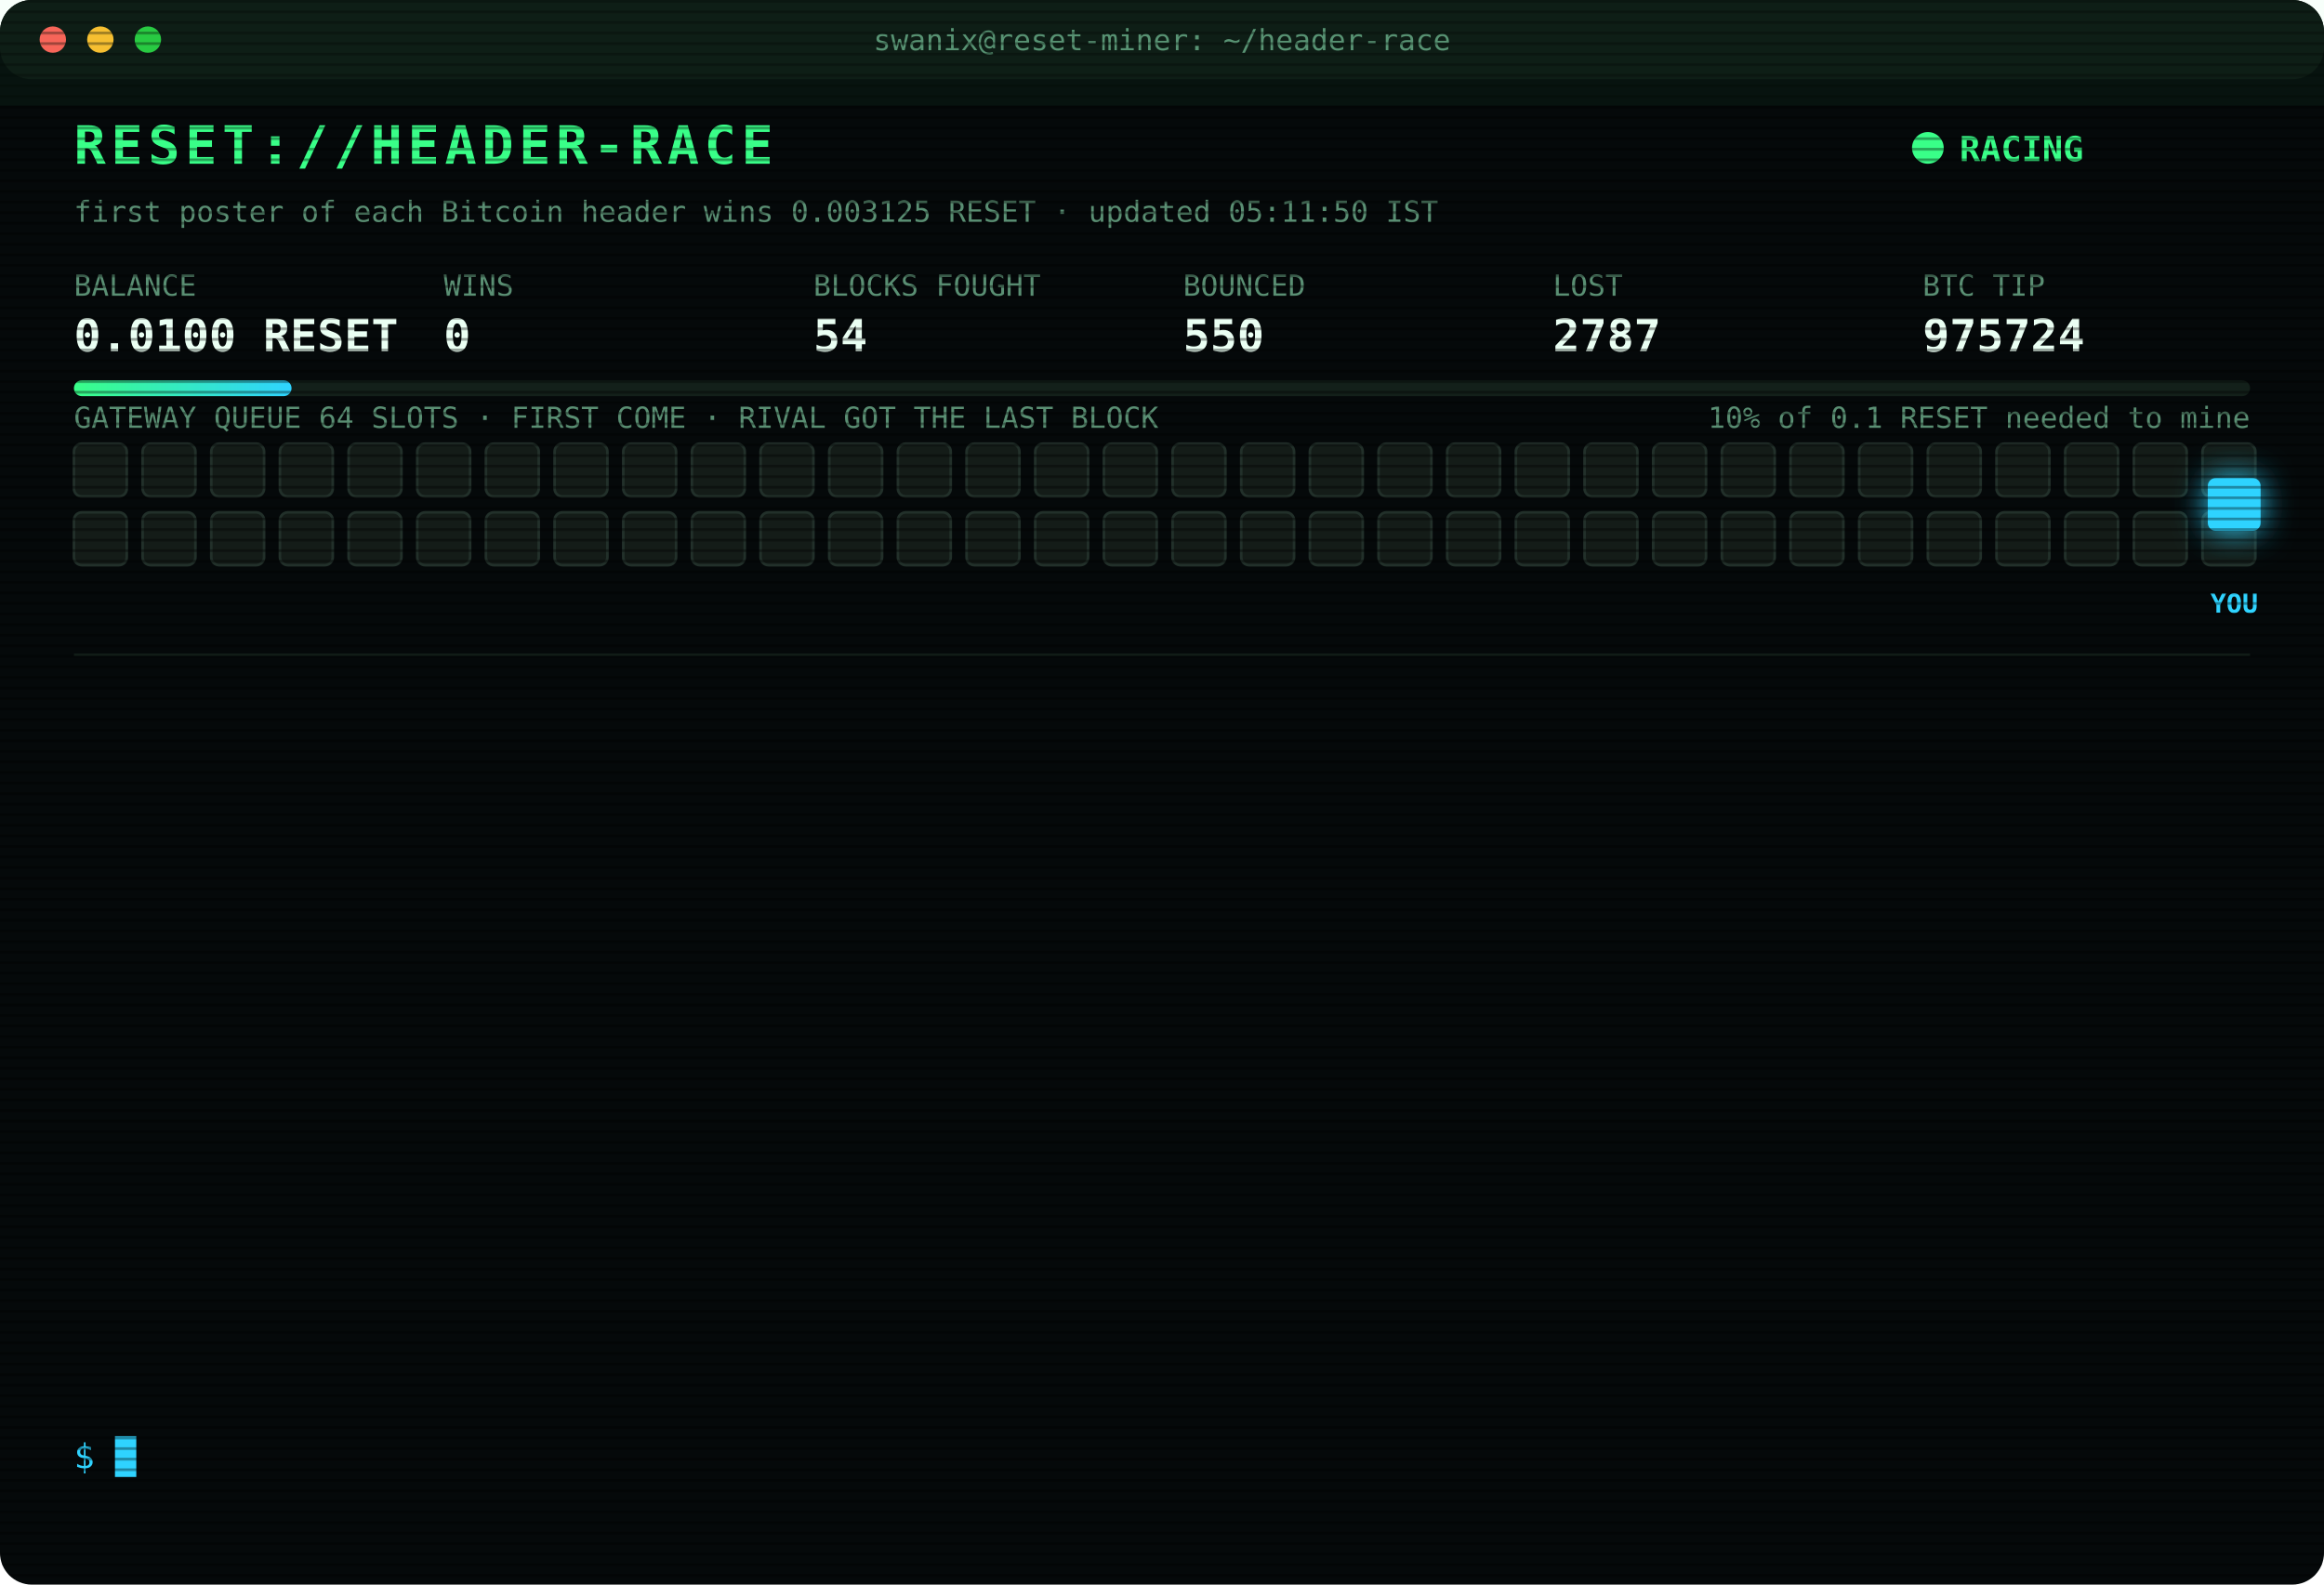
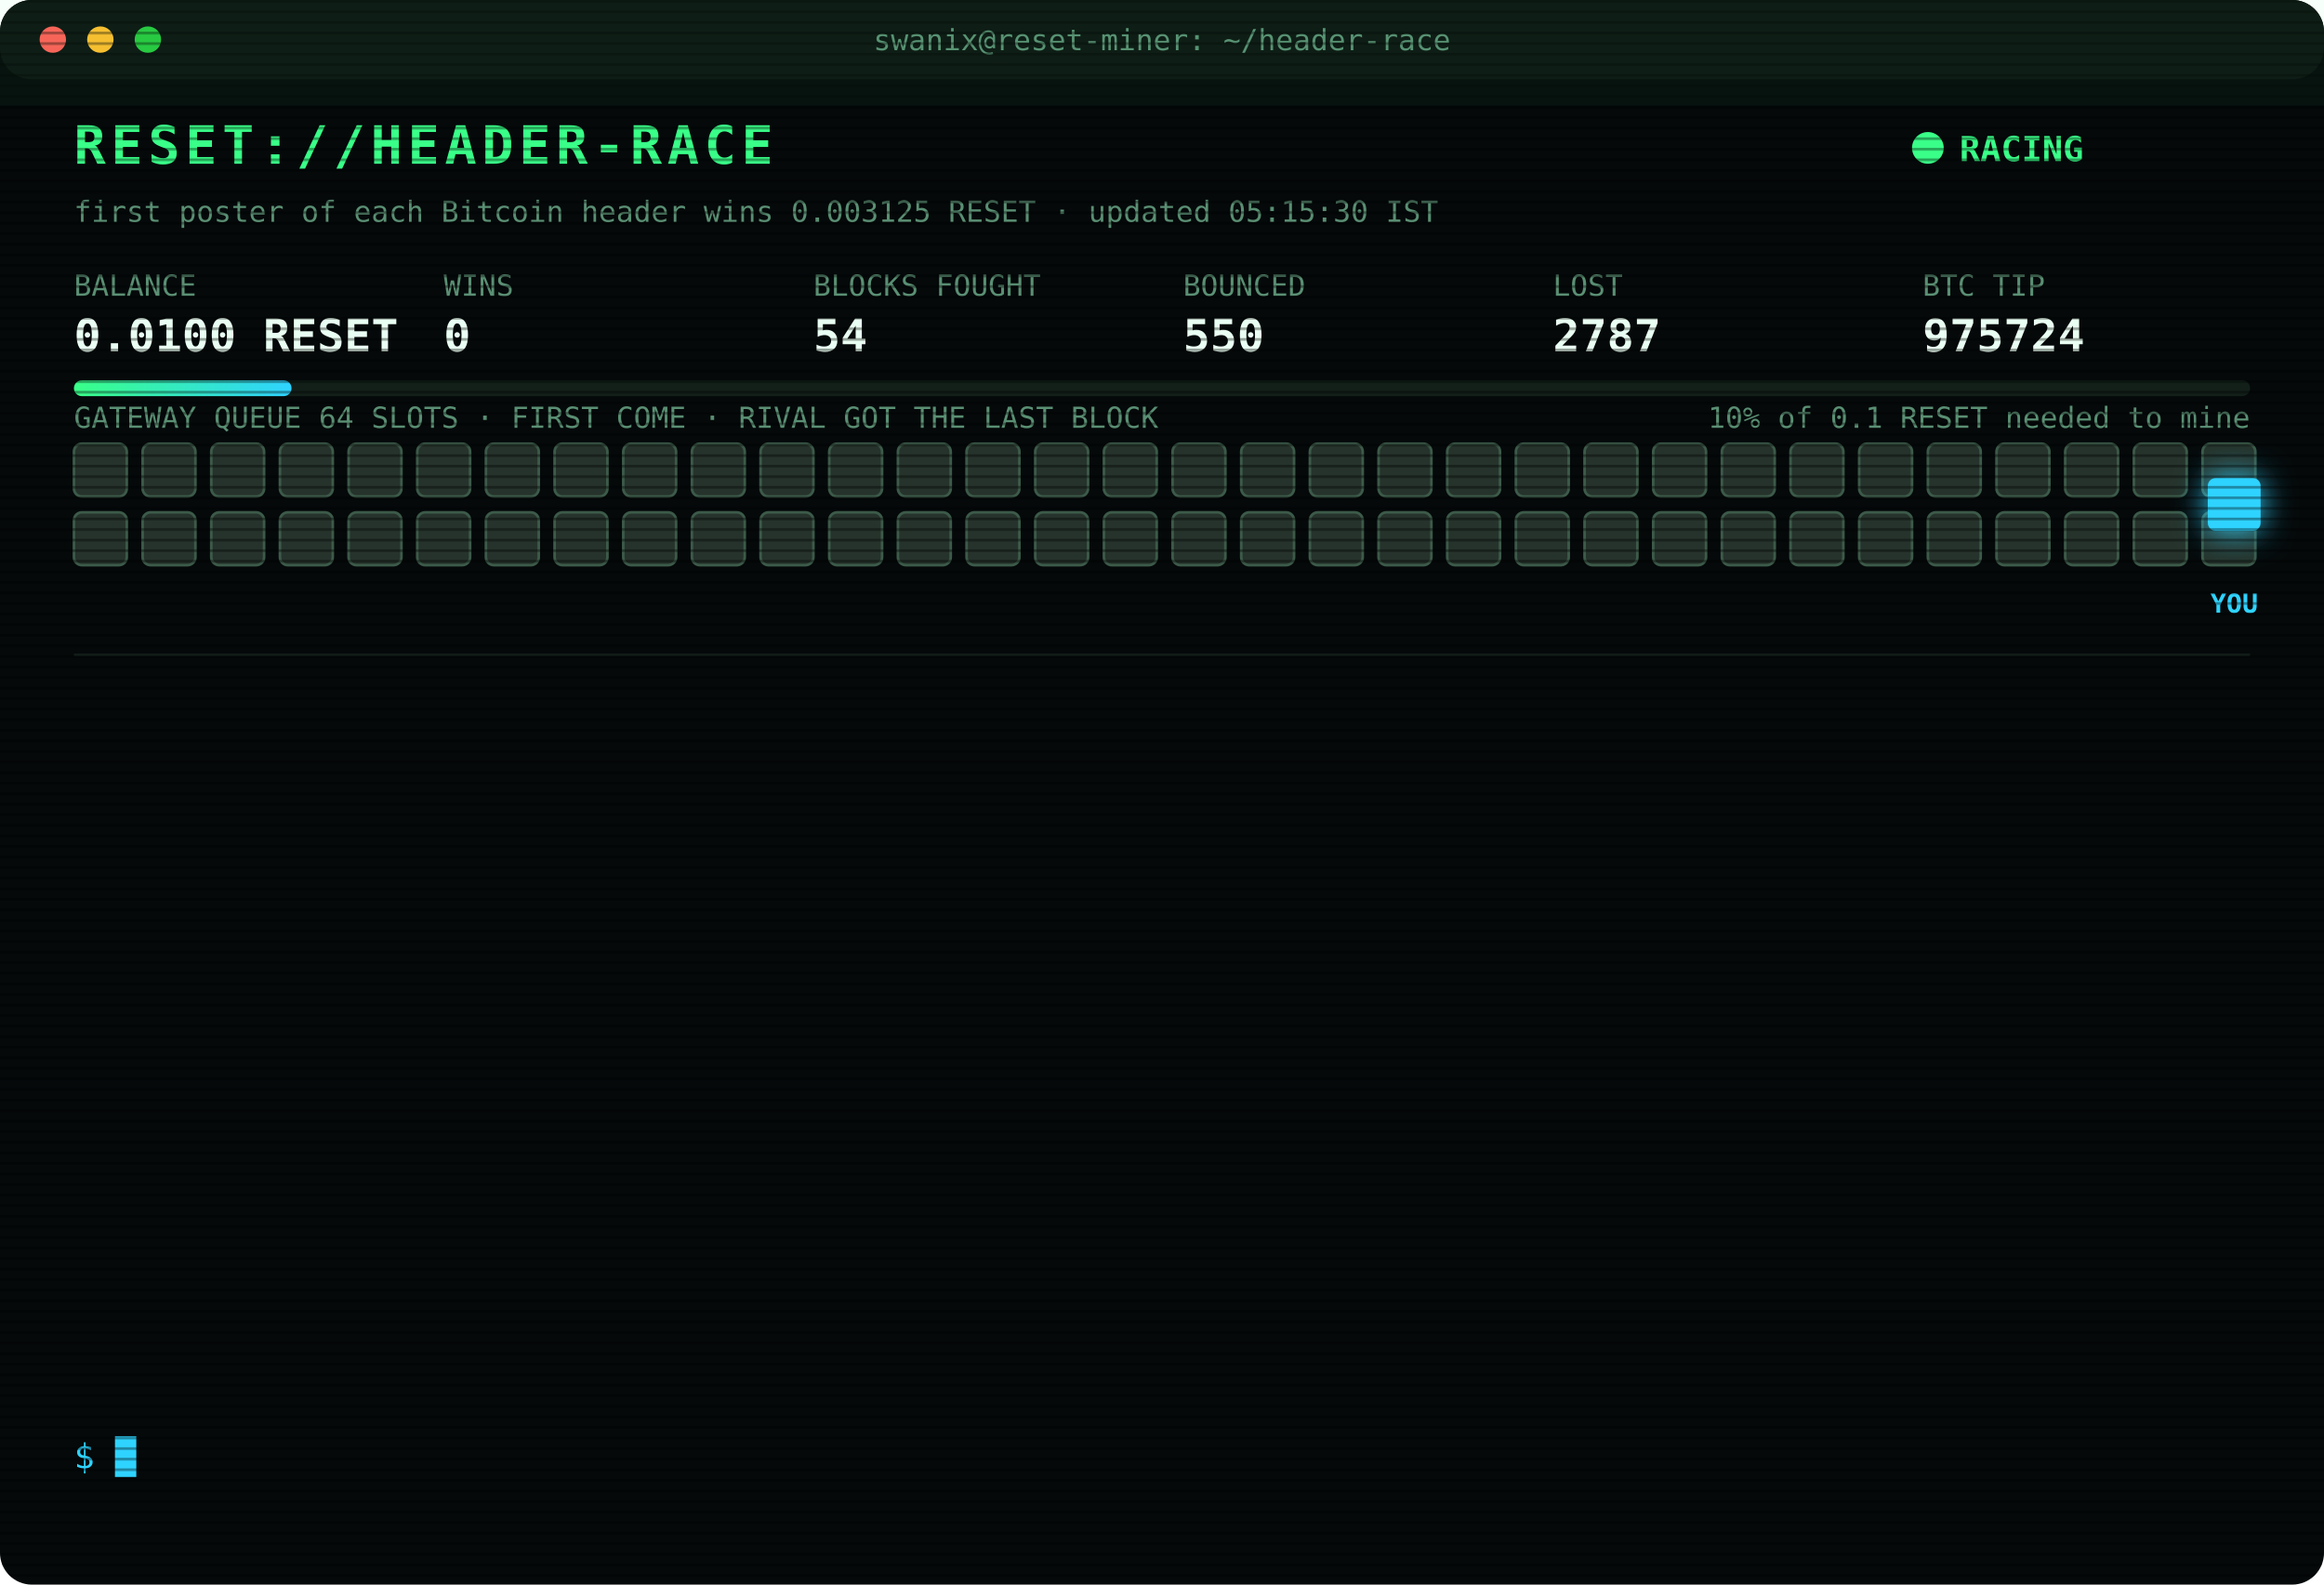
<svg xmlns="http://www.w3.org/2000/svg" width="880" height="600" viewBox="0 0 880 600" font-family="ui-monospace,SFMono-Regular,Menlo,Consolas,monospace">
  <style>
text{font-size:13px;fill:#7CFFB2}
.title{font-size:20px;font-weight:700;fill:#39FF88;letter-spacing:2px;animation:glitch 3s infinite steps(1)}
.sub{fill:#2fd3ff}.k{fill:#5a8f73;font-size:11px}.v{font-size:17px;font-weight:700;fill:#eafff3}
.ts{fill:#3f6b56}.boot{fill:#2fd3ff}.dim{fill:#5a8f73}.bad{fill:#ff4d6d}.warn{fill:#ffd23f}.mag{fill:#ff5cf0}.win{fill:#39FF88;font-weight:700}
.tag{font-size:10px;fill:#2fd3ff;font-weight:700}
.rival{fill:#26332c;stroke:#3c5a49;animation:jam 1.2s infinite alternate}
.idle{fill:#141c18;stroke:#22302a;animation:breathe 4s infinite}
.me{fill:#2fd3ff;filter:drop-shadow(0 0 6px #2fd3ff)}
.hover{animation:nudge 1.1s infinite ease-in-out}.bounce{animation:kick 1.4s infinite}
.ln{opacity:0;animation:in .4s forwards}
.cur{animation:blink 1s infinite steps(1)}
.scan{animation:scan 6s infinite linear}
.led{animation:blink 1.4s infinite}
@keyframes in{from{opacity:0;transform:translateX(-6px)}to{opacity:1;transform:none}}
@keyframes blink{50%{opacity:0}}
@keyframes jam{to{fill:#33463b}}
@keyframes breathe{50%{opacity:.4}}
@keyframes nudge{50%{transform:translateX(-10px)}}
@keyframes kick{0%,100%{transform:none}30%{transform:translateX(-14px)}55%{transform:translateX(10px) translateY(-6px)}}
@keyframes glitch{0%,92%{transform:none}93%{transform:translateX(2px);fill:#ff4d6d}95%{transform:translateX(-2px);fill:#2fd3ff}97%{transform:none}}
@keyframes scan{from{transform:translateY(-40px)}to{transform:translateY(600px)}}
</style>
  <defs>
    <pattern id="sl" width="4" height="4" patternUnits="userSpaceOnUse">
      <rect width="4" height="1" fill="#000" opacity=".35" />
    </pattern>
    <linearGradient id="bar">
      <stop offset="0" stop-color="#39FF88" />
      <stop offset="1" stop-color="#2fd3ff" />
    </linearGradient>
  </defs>
  <rect width="880" height="600" rx="12" fill="#05090a" />
  <rect width="880" height="30" rx="12" fill="#0d1512" />
  <circle cx="20" cy="15" r="5" fill="#ff5f57" />
  <circle cx="38" cy="15" r="5" fill="#febc2e" />
  <circle cx="56" cy="15" r="5" fill="#28c840" />
  <text x="440" y="19" text-anchor="middle" class="k">swanix@reset-miner: ~/header-race</text>
  <text x="28" y="62" class="title">RESET://HEADER-RACE</text>
  <circle class="led" cx="730" cy="56" r="6" fill="#39FF88" />
  <text x="742" y="61" class="win">RACING</text>
-   <text x="28" y="84" class="k">first poster of each Bitcoin header wins 0.003125 RESET · updated 05:11:50 IST</text>
+   <text x="28" y="84" class="k">first poster of each Bitcoin header wins 0.003125 RESET · updated 05:15:30 IST</text>
  <text x="28" y="112" class="k">BALANCE</text>
  <text x="28" y="133" class="v">0.0100 RESET</text>
  <text x="168" y="112" class="k">WINS</text>
  <text x="168" y="133" class="v">0</text>
  <text x="308" y="112" class="k">BLOCKS FOUGHT</text>
  <text x="308" y="133" class="v">54</text>
  <text x="448" y="112" class="k">BOUNCED</text>
  <text x="448" y="133" class="v">550</text>
  <text x="588" y="112" class="k">LOST</text>
  <text x="588" y="133" class="v">2787</text>
  <text x="728" y="112" class="k">BTC TIP</text>
  <text x="728" y="133" class="v">975724</text>
  <rect x="28" y="144" width="824" height="6" rx="3" fill="#13201a" />
  <rect x="28" y="144" width="82.4" height="6" rx="3" fill="url(#bar)" />
  <text x="852" y="162" text-anchor="end" class="k">10% of 0.1 RESET needed to mine</text>
  <text x="28" y="162" class="k">GATEWAY QUEUE 64 SLOTS · FIRST COME · RIVAL GOT THE LAST BLOCK</text>
-   <rect class="idle" x="28" y="168" width="20" height="20" rx="3" style="animation-delay:0.00s" />
-   <rect class="idle" x="54" y="168" width="20" height="20" rx="3" style="animation-delay:0.05s" />
-   <rect class="idle" x="80" y="168" width="20" height="20" rx="3" style="animation-delay:0.10s" />
-   <rect class="idle" x="106" y="168" width="20" height="20" rx="3" style="animation-delay:0.15s" />
-   <rect class="idle" x="132" y="168" width="20" height="20" rx="3" style="animation-delay:0.20s" />
-   <rect class="idle" x="158" y="168" width="20" height="20" rx="3" style="animation-delay:0.25s" />
-   <rect class="idle" x="184" y="168" width="20" height="20" rx="3" style="animation-delay:0.30s" />
-   <rect class="idle" x="210" y="168" width="20" height="20" rx="3" style="animation-delay:0.35s" />
-   <rect class="idle" x="236" y="168" width="20" height="20" rx="3" style="animation-delay:0.40s" />
-   <rect class="idle" x="262" y="168" width="20" height="20" rx="3" style="animation-delay:0.45s" />
-   <rect class="idle" x="288" y="168" width="20" height="20" rx="3" style="animation-delay:0.50s" />
-   <rect class="idle" x="314" y="168" width="20" height="20" rx="3" style="animation-delay:0.55s" />
-   <rect class="idle" x="340" y="168" width="20" height="20" rx="3" style="animation-delay:0.60s" />
-   <rect class="idle" x="366" y="168" width="20" height="20" rx="3" style="animation-delay:0.65s" />
-   <rect class="idle" x="392" y="168" width="20" height="20" rx="3" style="animation-delay:0.70s" />
-   <rect class="idle" x="418" y="168" width="20" height="20" rx="3" style="animation-delay:0.75s" />
-   <rect class="idle" x="444" y="168" width="20" height="20" rx="3" style="animation-delay:0.80s" />
-   <rect class="idle" x="470" y="168" width="20" height="20" rx="3" style="animation-delay:0.85s" />
-   <rect class="idle" x="496" y="168" width="20" height="20" rx="3" style="animation-delay:0.90s" />
-   <rect class="idle" x="522" y="168" width="20" height="20" rx="3" style="animation-delay:0.95s" />
-   <rect class="idle" x="548" y="168" width="20" height="20" rx="3" style="animation-delay:1.00s" />
-   <rect class="idle" x="574" y="168" width="20" height="20" rx="3" style="animation-delay:1.05s" />
-   <rect class="idle" x="600" y="168" width="20" height="20" rx="3" style="animation-delay:1.10s" />
-   <rect class="idle" x="626" y="168" width="20" height="20" rx="3" style="animation-delay:1.15s" />
-   <rect class="idle" x="652" y="168" width="20" height="20" rx="3" style="animation-delay:1.20s" />
-   <rect class="idle" x="678" y="168" width="20" height="20" rx="3" style="animation-delay:1.25s" />
-   <rect class="idle" x="704" y="168" width="20" height="20" rx="3" style="animation-delay:1.30s" />
-   <rect class="idle" x="730" y="168" width="20" height="20" rx="3" style="animation-delay:1.35s" />
-   <rect class="idle" x="756" y="168" width="20" height="20" rx="3" style="animation-delay:1.40s" />
-   <rect class="idle" x="782" y="168" width="20" height="20" rx="3" style="animation-delay:1.45s" />
-   <rect class="idle" x="808" y="168" width="20" height="20" rx="3" style="animation-delay:1.50s" />
-   <rect class="idle" x="834" y="168" width="20" height="20" rx="3" style="animation-delay:1.55s" />
-   <rect class="idle" x="28" y="194" width="20" height="20" rx="3" style="animation-delay:1.60s" />
-   <rect class="idle" x="54" y="194" width="20" height="20" rx="3" style="animation-delay:1.65s" />
-   <rect class="idle" x="80" y="194" width="20" height="20" rx="3" style="animation-delay:1.70s" />
-   <rect class="idle" x="106" y="194" width="20" height="20" rx="3" style="animation-delay:1.75s" />
-   <rect class="idle" x="132" y="194" width="20" height="20" rx="3" style="animation-delay:1.80s" />
-   <rect class="idle" x="158" y="194" width="20" height="20" rx="3" style="animation-delay:1.85s" />
-   <rect class="idle" x="184" y="194" width="20" height="20" rx="3" style="animation-delay:1.90s" />
-   <rect class="idle" x="210" y="194" width="20" height="20" rx="3" style="animation-delay:1.95s" />
-   <rect class="idle" x="236" y="194" width="20" height="20" rx="3" style="animation-delay:2.00s" />
-   <rect class="idle" x="262" y="194" width="20" height="20" rx="3" style="animation-delay:2.05s" />
-   <rect class="idle" x="288" y="194" width="20" height="20" rx="3" style="animation-delay:2.10s" />
-   <rect class="idle" x="314" y="194" width="20" height="20" rx="3" style="animation-delay:2.15s" />
-   <rect class="idle" x="340" y="194" width="20" height="20" rx="3" style="animation-delay:2.20s" />
-   <rect class="idle" x="366" y="194" width="20" height="20" rx="3" style="animation-delay:2.25s" />
-   <rect class="idle" x="392" y="194" width="20" height="20" rx="3" style="animation-delay:2.30s" />
-   <rect class="idle" x="418" y="194" width="20" height="20" rx="3" style="animation-delay:2.35s" />
-   <rect class="idle" x="444" y="194" width="20" height="20" rx="3" style="animation-delay:2.40s" />
-   <rect class="idle" x="470" y="194" width="20" height="20" rx="3" style="animation-delay:2.45s" />
-   <rect class="idle" x="496" y="194" width="20" height="20" rx="3" style="animation-delay:2.50s" />
-   <rect class="idle" x="522" y="194" width="20" height="20" rx="3" style="animation-delay:2.55s" />
-   <rect class="idle" x="548" y="194" width="20" height="20" rx="3" style="animation-delay:2.60s" />
-   <rect class="idle" x="574" y="194" width="20" height="20" rx="3" style="animation-delay:2.65s" />
-   <rect class="idle" x="600" y="194" width="20" height="20" rx="3" style="animation-delay:2.70s" />
-   <rect class="idle" x="626" y="194" width="20" height="20" rx="3" style="animation-delay:2.75s" />
-   <rect class="idle" x="652" y="194" width="20" height="20" rx="3" style="animation-delay:2.80s" />
-   <rect class="idle" x="678" y="194" width="20" height="20" rx="3" style="animation-delay:2.85s" />
-   <rect class="idle" x="704" y="194" width="20" height="20" rx="3" style="animation-delay:2.90s" />
-   <rect class="idle" x="730" y="194" width="20" height="20" rx="3" style="animation-delay:2.95s" />
-   <rect class="idle" x="756" y="194" width="20" height="20" rx="3" style="animation-delay:3.00s" />
-   <rect class="idle" x="782" y="194" width="20" height="20" rx="3" style="animation-delay:3.05s" />
-   <rect class="idle" x="808" y="194" width="20" height="20" rx="3" style="animation-delay:3.10s" />
-   <rect class="idle" x="834" y="194" width="20" height="20" rx="3" style="animation-delay:3.15s" />
+   <rect class="rival" x="28" y="168" width="20" height="20" rx="3" style="animation-delay:0.00s" />
+   <rect class="rival" x="54" y="168" width="20" height="20" rx="3" style="animation-delay:0.05s" />
+   <rect class="rival" x="80" y="168" width="20" height="20" rx="3" style="animation-delay:0.10s" />
+   <rect class="rival" x="106" y="168" width="20" height="20" rx="3" style="animation-delay:0.15s" />
+   <rect class="rival" x="132" y="168" width="20" height="20" rx="3" style="animation-delay:0.20s" />
+   <rect class="rival" x="158" y="168" width="20" height="20" rx="3" style="animation-delay:0.25s" />
+   <rect class="rival" x="184" y="168" width="20" height="20" rx="3" style="animation-delay:0.30s" />
+   <rect class="rival" x="210" y="168" width="20" height="20" rx="3" style="animation-delay:0.35s" />
+   <rect class="rival" x="236" y="168" width="20" height="20" rx="3" style="animation-delay:0.40s" />
+   <rect class="rival" x="262" y="168" width="20" height="20" rx="3" style="animation-delay:0.45s" />
+   <rect class="rival" x="288" y="168" width="20" height="20" rx="3" style="animation-delay:0.50s" />
+   <rect class="rival" x="314" y="168" width="20" height="20" rx="3" style="animation-delay:0.55s" />
+   <rect class="rival" x="340" y="168" width="20" height="20" rx="3" style="animation-delay:0.60s" />
+   <rect class="rival" x="366" y="168" width="20" height="20" rx="3" style="animation-delay:0.65s" />
+   <rect class="rival" x="392" y="168" width="20" height="20" rx="3" style="animation-delay:0.70s" />
+   <rect class="rival" x="418" y="168" width="20" height="20" rx="3" style="animation-delay:0.75s" />
+   <rect class="rival" x="444" y="168" width="20" height="20" rx="3" style="animation-delay:0.80s" />
+   <rect class="rival" x="470" y="168" width="20" height="20" rx="3" style="animation-delay:0.85s" />
+   <rect class="rival" x="496" y="168" width="20" height="20" rx="3" style="animation-delay:0.90s" />
+   <rect class="rival" x="522" y="168" width="20" height="20" rx="3" style="animation-delay:0.95s" />
+   <rect class="rival" x="548" y="168" width="20" height="20" rx="3" style="animation-delay:1.00s" />
+   <rect class="rival" x="574" y="168" width="20" height="20" rx="3" style="animation-delay:1.05s" />
+   <rect class="rival" x="600" y="168" width="20" height="20" rx="3" style="animation-delay:1.10s" />
+   <rect class="rival" x="626" y="168" width="20" height="20" rx="3" style="animation-delay:1.15s" />
+   <rect class="rival" x="652" y="168" width="20" height="20" rx="3" style="animation-delay:1.20s" />
+   <rect class="rival" x="678" y="168" width="20" height="20" rx="3" style="animation-delay:1.25s" />
+   <rect class="rival" x="704" y="168" width="20" height="20" rx="3" style="animation-delay:1.30s" />
+   <rect class="rival" x="730" y="168" width="20" height="20" rx="3" style="animation-delay:1.35s" />
+   <rect class="rival" x="756" y="168" width="20" height="20" rx="3" style="animation-delay:1.40s" />
+   <rect class="rival" x="782" y="168" width="20" height="20" rx="3" style="animation-delay:1.45s" />
+   <rect class="rival" x="808" y="168" width="20" height="20" rx="3" style="animation-delay:1.50s" />
+   <rect class="rival" x="834" y="168" width="20" height="20" rx="3" style="animation-delay:1.55s" />
+   <rect class="rival" x="28" y="194" width="20" height="20" rx="3" style="animation-delay:1.60s" />
+   <rect class="rival" x="54" y="194" width="20" height="20" rx="3" style="animation-delay:1.65s" />
+   <rect class="rival" x="80" y="194" width="20" height="20" rx="3" style="animation-delay:1.70s" />
+   <rect class="rival" x="106" y="194" width="20" height="20" rx="3" style="animation-delay:1.75s" />
+   <rect class="rival" x="132" y="194" width="20" height="20" rx="3" style="animation-delay:1.80s" />
+   <rect class="rival" x="158" y="194" width="20" height="20" rx="3" style="animation-delay:1.85s" />
+   <rect class="rival" x="184" y="194" width="20" height="20" rx="3" style="animation-delay:1.90s" />
+   <rect class="rival" x="210" y="194" width="20" height="20" rx="3" style="animation-delay:1.95s" />
+   <rect class="rival" x="236" y="194" width="20" height="20" rx="3" style="animation-delay:2.00s" />
+   <rect class="rival" x="262" y="194" width="20" height="20" rx="3" style="animation-delay:2.05s" />
+   <rect class="rival" x="288" y="194" width="20" height="20" rx="3" style="animation-delay:2.10s" />
+   <rect class="rival" x="314" y="194" width="20" height="20" rx="3" style="animation-delay:2.15s" />
+   <rect class="rival" x="340" y="194" width="20" height="20" rx="3" style="animation-delay:2.20s" />
+   <rect class="rival" x="366" y="194" width="20" height="20" rx="3" style="animation-delay:2.25s" />
+   <rect class="rival" x="392" y="194" width="20" height="20" rx="3" style="animation-delay:2.30s" />
+   <rect class="rival" x="418" y="194" width="20" height="20" rx="3" style="animation-delay:2.35s" />
+   <rect class="rival" x="444" y="194" width="20" height="20" rx="3" style="animation-delay:2.40s" />
+   <rect class="rival" x="470" y="194" width="20" height="20" rx="3" style="animation-delay:2.45s" />
+   <rect class="rival" x="496" y="194" width="20" height="20" rx="3" style="animation-delay:2.50s" />
+   <rect class="rival" x="522" y="194" width="20" height="20" rx="3" style="animation-delay:2.55s" />
+   <rect class="rival" x="548" y="194" width="20" height="20" rx="3" style="animation-delay:2.60s" />
+   <rect class="rival" x="574" y="194" width="20" height="20" rx="3" style="animation-delay:2.65s" />
+   <rect class="rival" x="600" y="194" width="20" height="20" rx="3" style="animation-delay:2.70s" />
+   <rect class="rival" x="626" y="194" width="20" height="20" rx="3" style="animation-delay:2.75s" />
+   <rect class="rival" x="652" y="194" width="20" height="20" rx="3" style="animation-delay:2.80s" />
+   <rect class="rival" x="678" y="194" width="20" height="20" rx="3" style="animation-delay:2.85s" />
+   <rect class="rival" x="704" y="194" width="20" height="20" rx="3" style="animation-delay:2.90s" />
+   <rect class="rival" x="730" y="194" width="20" height="20" rx="3" style="animation-delay:2.95s" />
+   <rect class="rival" x="756" y="194" width="20" height="20" rx="3" style="animation-delay:3.00s" />
+   <rect class="rival" x="782" y="194" width="20" height="20" rx="3" style="animation-delay:3.05s" />
+   <rect class="rival" x="808" y="194" width="20" height="20" rx="3" style="animation-delay:3.10s" />
+   <rect class="rival" x="834" y="194" width="20" height="20" rx="3" style="animation-delay:3.15s" />
  <g class="hover">
    <rect class="me" x="836" y="181" width="20" height="20" rx="3" />
    <text class="tag" x="846" y="232" text-anchor="middle">YOU</text>
  </g>
  <line x1="28" x2="852" y1="248" y2="248" stroke="#13201a" />
  <g class="ln" style="animation-delay:0.40s">
    <text x="28" y="270" class="ts">02:23:53</text>
    <text x="104" y="270" class="bad">[LOST] #975711 taken by a rival miner</text>
  </g>
  <g class="ln" style="animation-delay:0.65s">
    <text x="28" y="292" class="ts">02:28:23</text>
    <text x="104" y="292" class="bad">[LOST] #975712 taken by a rival miner</text>
  </g>
  <g class="ln" style="animation-delay:0.90s">
    <text x="28" y="314" class="ts">02:29:58</text>
    <text x="104" y="314" class="bad">[LOST] #975713 taken by a rival miner</text>
  </g>
  <g class="ln" style="animation-delay:1.15s">
    <text x="28" y="336" class="ts">02:52:32</text>
    <text x="104" y="336" class="bad">[LOST] #975714 taken by a rival miner</text>
  </g>
  <g class="ln" style="animation-delay:1.40s">
    <text x="28" y="358" class="ts">03:00:24</text>
    <text x="104" y="358" class="bad">[LOST] #975715 taken by a rival miner</text>
  </g>
  <g class="ln" style="animation-delay:1.65s">
    <text x="28" y="380" class="ts">03:03:50</text>
    <text x="104" y="380" class="bad">[LOST] #975716 taken by a rival miner</text>
  </g>
  <g class="ln" style="animation-delay:1.90s">
    <text x="28" y="402" class="ts">03:06:58</text>
    <text x="104" y="402" class="bad">[LOST] #975717 taken by a rival miner</text>
  </g>
  <g class="ln" style="animation-delay:2.15s">
    <text x="28" y="424" class="ts">03:40:28</text>
    <text x="104" y="424" class="bad">[LOST] #975718 taken by a rival miner</text>
  </g>
  <g class="ln" style="animation-delay:2.40s">
    <text x="28" y="446" class="ts">04:01:57</text>
    <text x="104" y="446" class="bad">[LOST] #975719 taken by a rival miner</text>
  </g>
  <g class="ln" style="animation-delay:2.65s">
    <text x="28" y="468" class="ts">04:19:47</text>
    <text x="104" y="468" class="bad">[LOST] #975721 taken by a rival miner</text>
  </g>
  <g class="ln" style="animation-delay:2.90s">
    <text x="28" y="490" class="ts">04:31:38</text>
    <text x="104" y="490" class="bad">[LOST] #975722 taken by a rival miner</text>
  </g>
  <g class="ln" style="animation-delay:3.15s">
    <text x="28" y="512" class="ts">04:35:25</text>
    <text x="104" y="512" class="bad">[LOST] #975723 taken by a rival miner</text>
  </g>
  <g class="ln" style="animation-delay:3.40s">
    <text x="28" y="534" class="ts">05:11:50</text>
    <text x="104" y="534" class="bad">[LOST] #975724 taken by a rival miner</text>
  </g>
  <text x="28" y="556" class="sub">$ <tspan class="cur">█</tspan>
  </text>
  <rect width="880" height="600" rx="12" fill="url(#sl)" pointer-events="none" />
  <rect class="scan" width="880" height="40" fill="#39FF88" opacity=".04" />
</svg>
